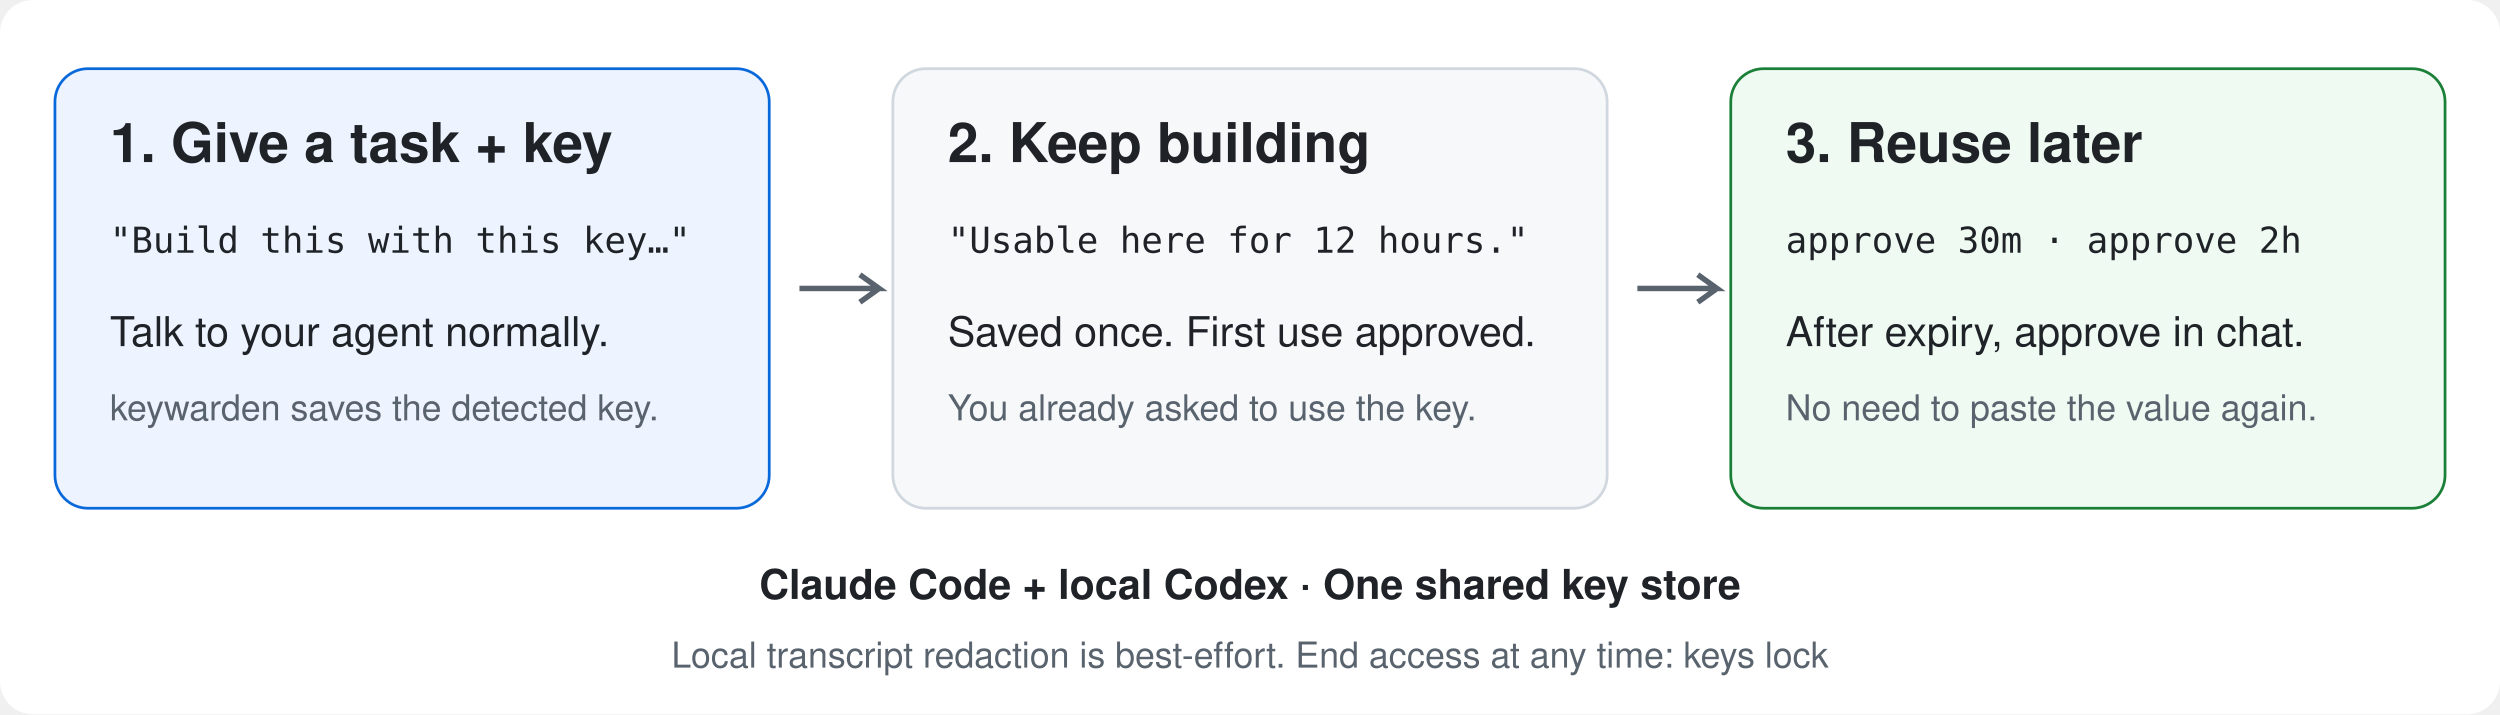
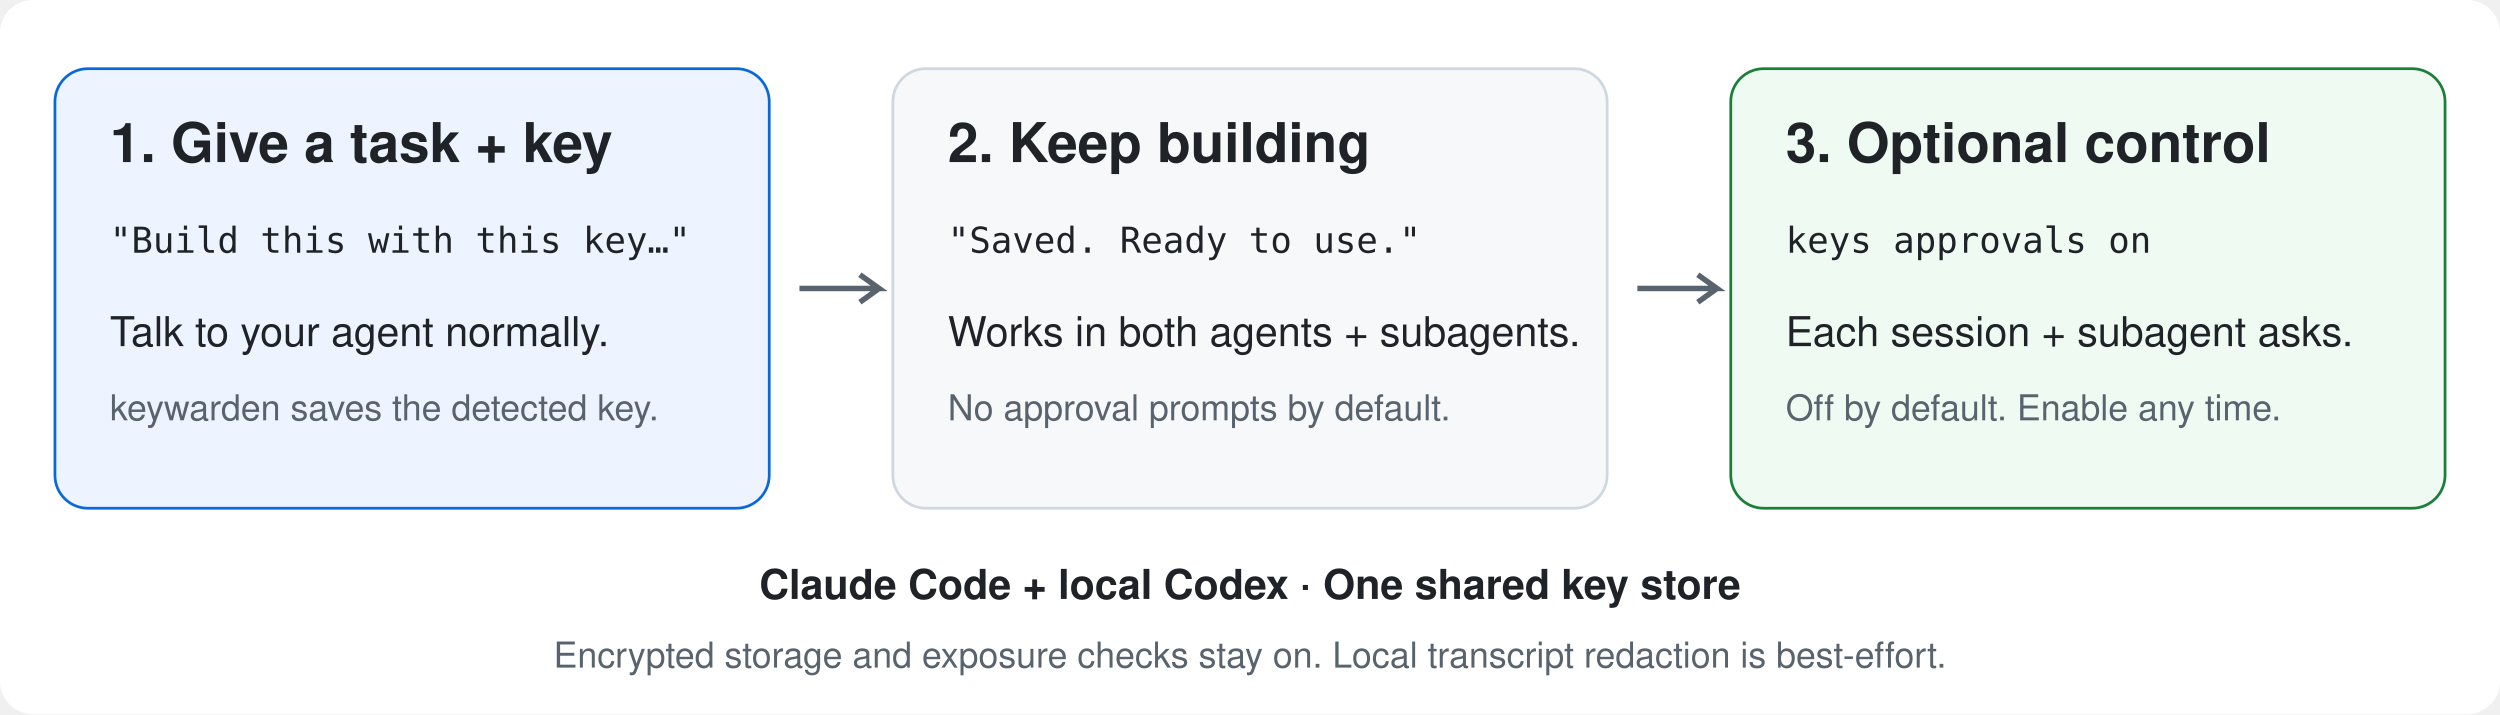
<svg xmlns="http://www.w3.org/2000/svg" viewBox="0 0 910 260" width="910" height="260" role="img" aria-labelledby="title desc" font-family="-apple-system, Segoe UI, Helvetica, Arial, sans-serif">
  <style>
    .bg { fill:#ffffff; } .box { fill:#f6f8fa; stroke:#d0d7de; }
    .vault { fill:#eef4ff; stroke:#0969da; } .use { fill:#effaf3; stroke:#1a7f37; }
    .t { fill:#1f2328; } .muted { fill:#59636e; }
    .code { font-family:ui-monospace,Consolas,Menlo,monospace; fill:#1f2328; font-size:13px; }
    .arrow { stroke:#59636e; stroke-width:2; fill:none; }
    @media (prefers-color-scheme: dark) {
      .bg { fill:#0d1117; } .box { fill:#161b22; stroke:#3d444d; }
      .vault { fill:#121d2f; stroke:#4493f8; } .use { fill:#12261b; stroke:#3fb950; }
      .t,.code { fill:#e6edf3; } .muted { fill:#9198a1; } .arrow { stroke:#9198a1; }
    }
  </style>
  <rect class="bg" width="910" height="260" rx="12" />
  <rect class="vault" x="20" y="25" width="260" height="160" rx="12" />
  <text class="t" x="40" y="59" font-size="20" font-weight="700">1. Give a task + key</text>
  <text class="code" x="40" y="92">"Build this with this key…"</text>
  <text class="t" x="40" y="126" font-size="15">Talk to your agent normally.</text>
  <text class="muted" x="40" y="153" font-size="13">keywarden saves the detected key.</text>
  <path class="arrow" d="M291 105 H320 l-7 -5 m7 5 l-7 5" />
  <rect class="box" x="325" y="25" width="260" height="160" rx="12" />
  <text class="t" x="345" y="59" font-size="20" font-weight="700">2. Keep building</text>
-   <text class="code" x="345" y="92">"Usable here for 12 hours."</text>
-   <text class="t" x="345" y="126" font-size="15">Saved once. First use approved.</text>
-   <text class="muted" x="345" y="153" font-size="13">You already asked to use the key.</text>
+   <text class="code" x="345" y="92">"Saved. Ready to use."</text>
+   <text class="t" x="345" y="126" font-size="15">Works in both agents + subagents.</text>
+   <text class="muted" x="345" y="153" font-size="13">No approval prompts by default.</text>
  <path class="arrow" d="M596 105 H625 l-7 -5 m7 5 l-7 5" />
  <rect class="use" x="630" y="25" width="260" height="160" rx="12" />
-   <text class="t" x="650" y="59" font-size="20" font-weight="700">3. Reuse later</text>
-   <text class="code" x="650" y="92">approve 30m · approve 2h</text>
-   <text class="t" x="650" y="126" font-size="15">After expiry, approve in chat.</text>
-   <text class="muted" x="650" y="153" font-size="13">No need to paste the value again.</text>
+   <text class="t" x="650" y="59" font-size="20" font-weight="700">3. Optional control</text>
+   <text class="code" x="650" y="92">keys approvals on</text>
+   <text class="t" x="650" y="126" font-size="15">Each session + subagent asks.</text>
+   <text class="muted" x="650" y="153" font-size="13">Off by default. Enable any time.</text>
  <text class="t" x="455" y="218" text-anchor="middle" font-size="15" font-weight="600">Claude Code + local Codex · One shared key store</text>
-   <text class="muted" x="455" y="243" text-anchor="middle" font-size="13">Local transcript redaction is best-effort. End access at any time: keys lock</text>
+   <text class="muted" x="455" y="243" text-anchor="middle" font-size="13">Encrypted storage and exposure checks stay on. Local transcript redaction is best-effort.</text>
</svg>
